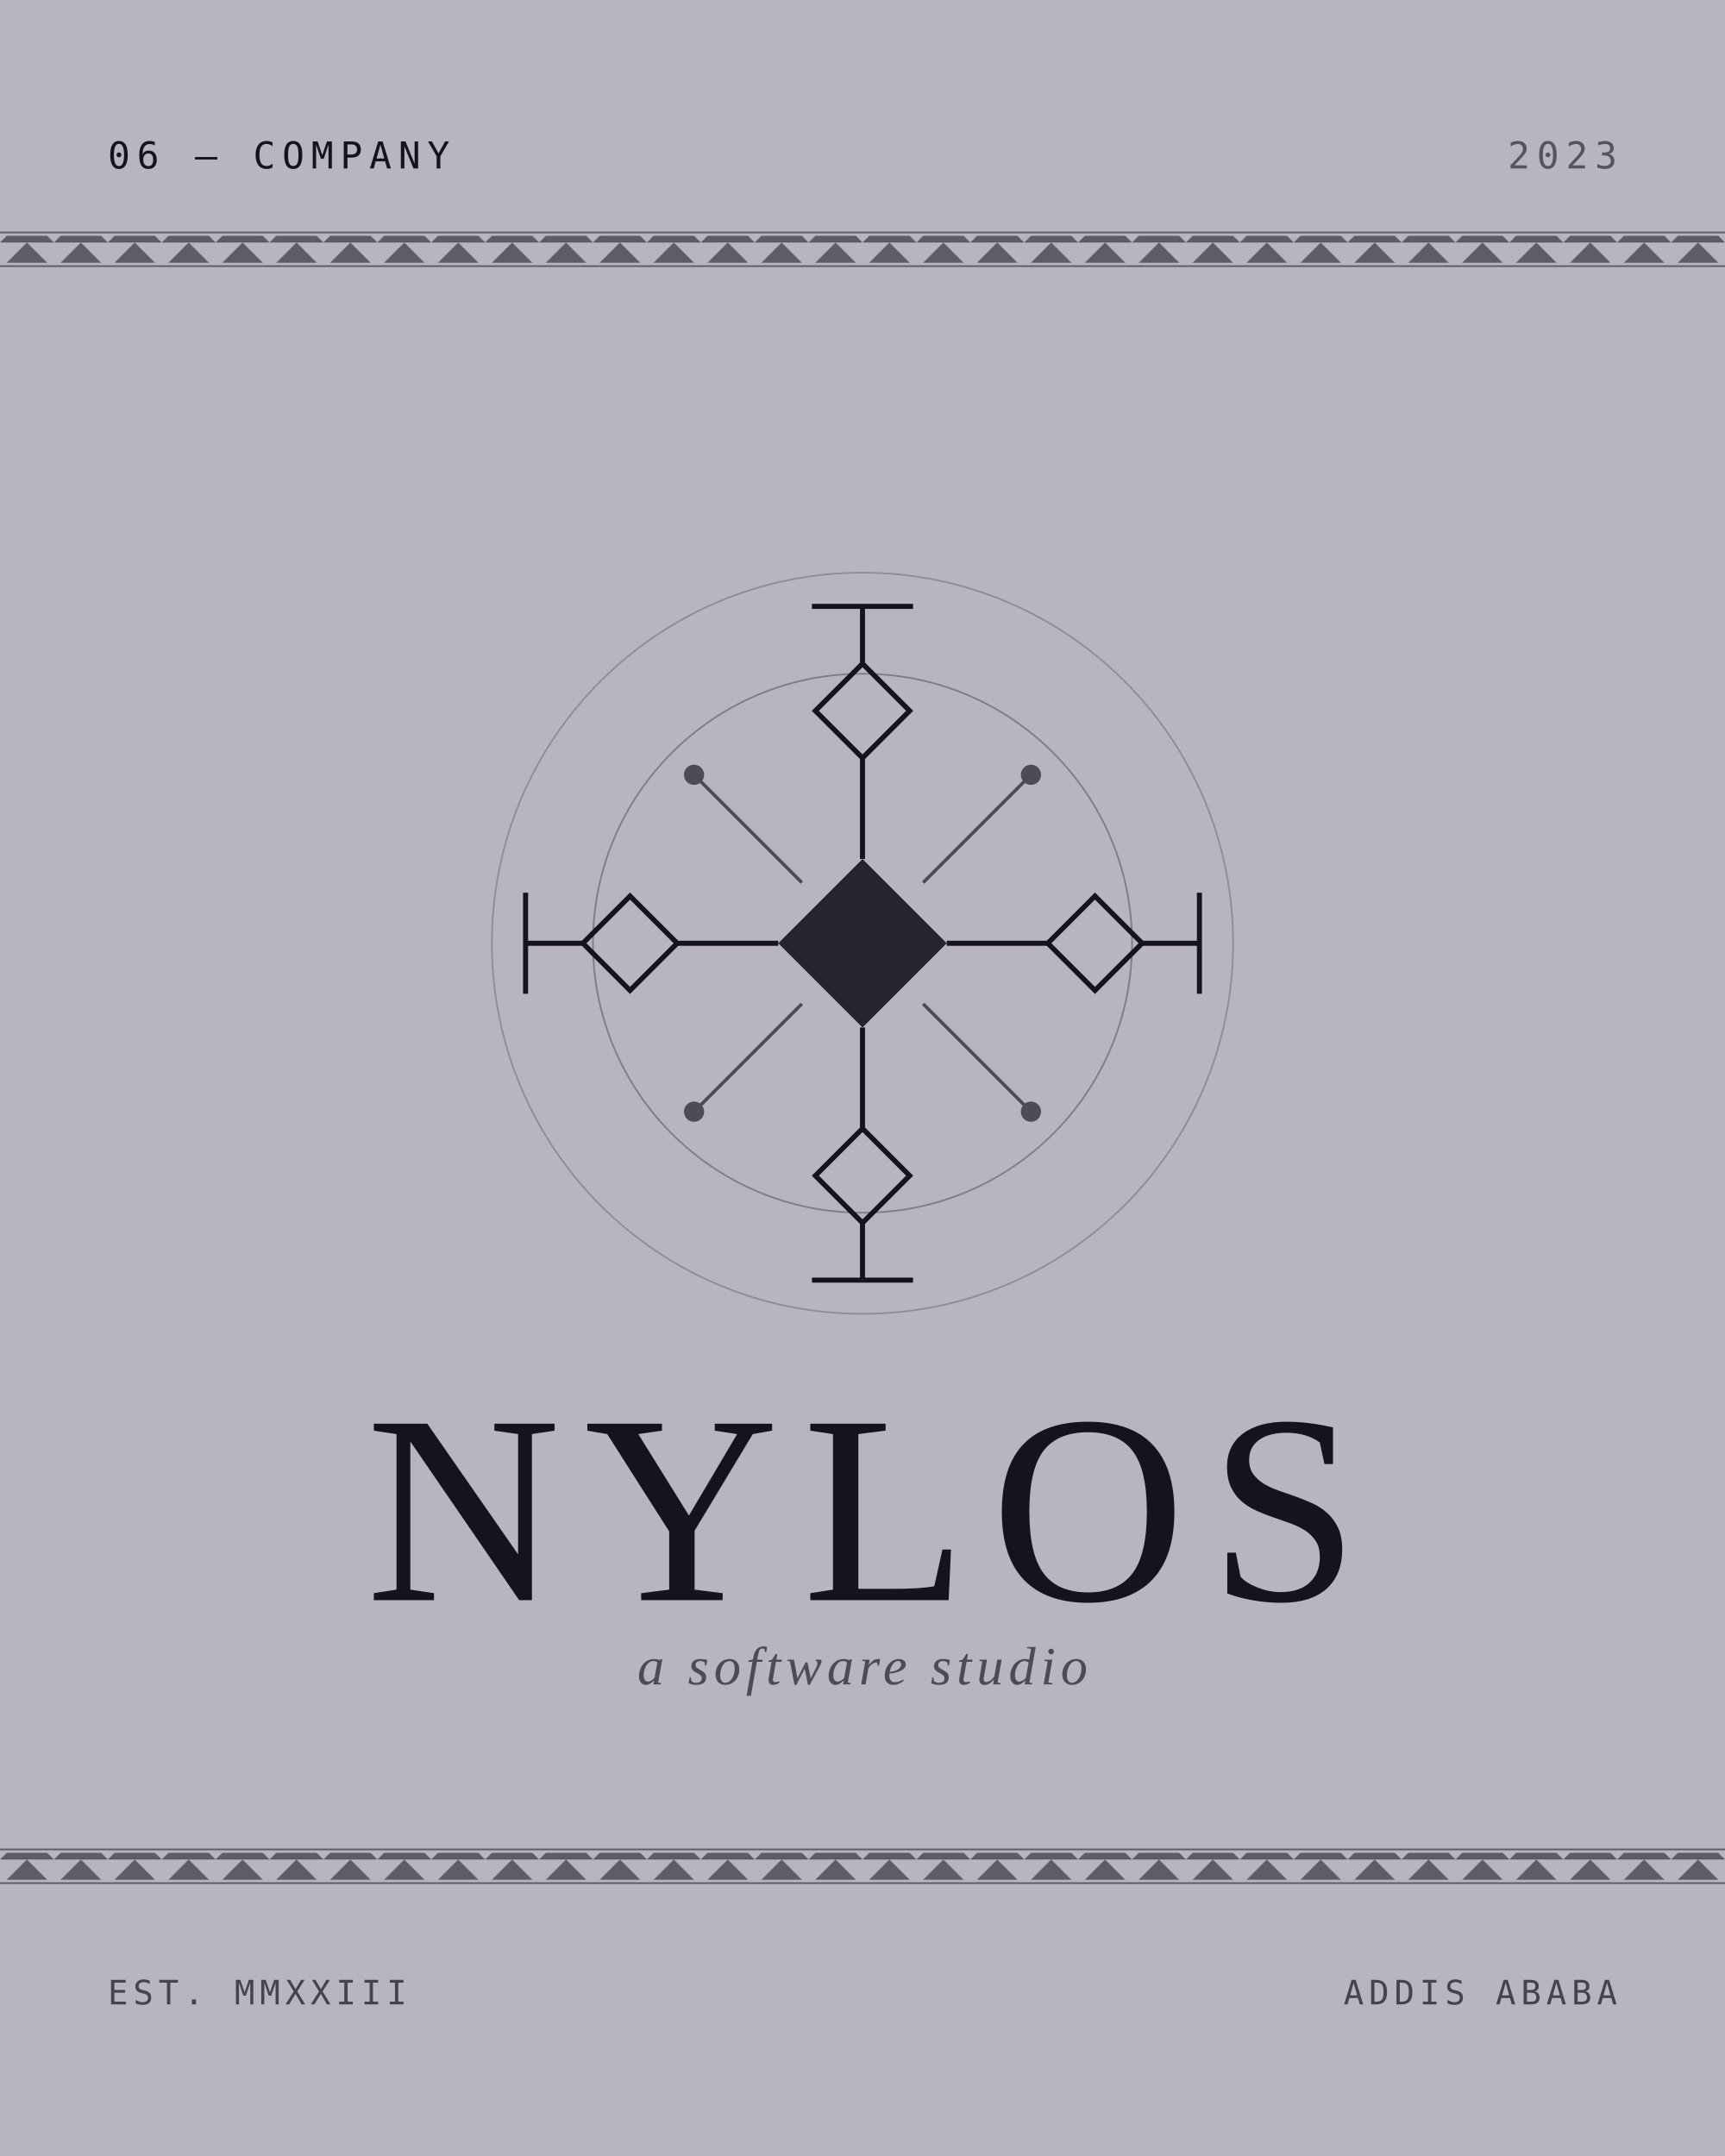
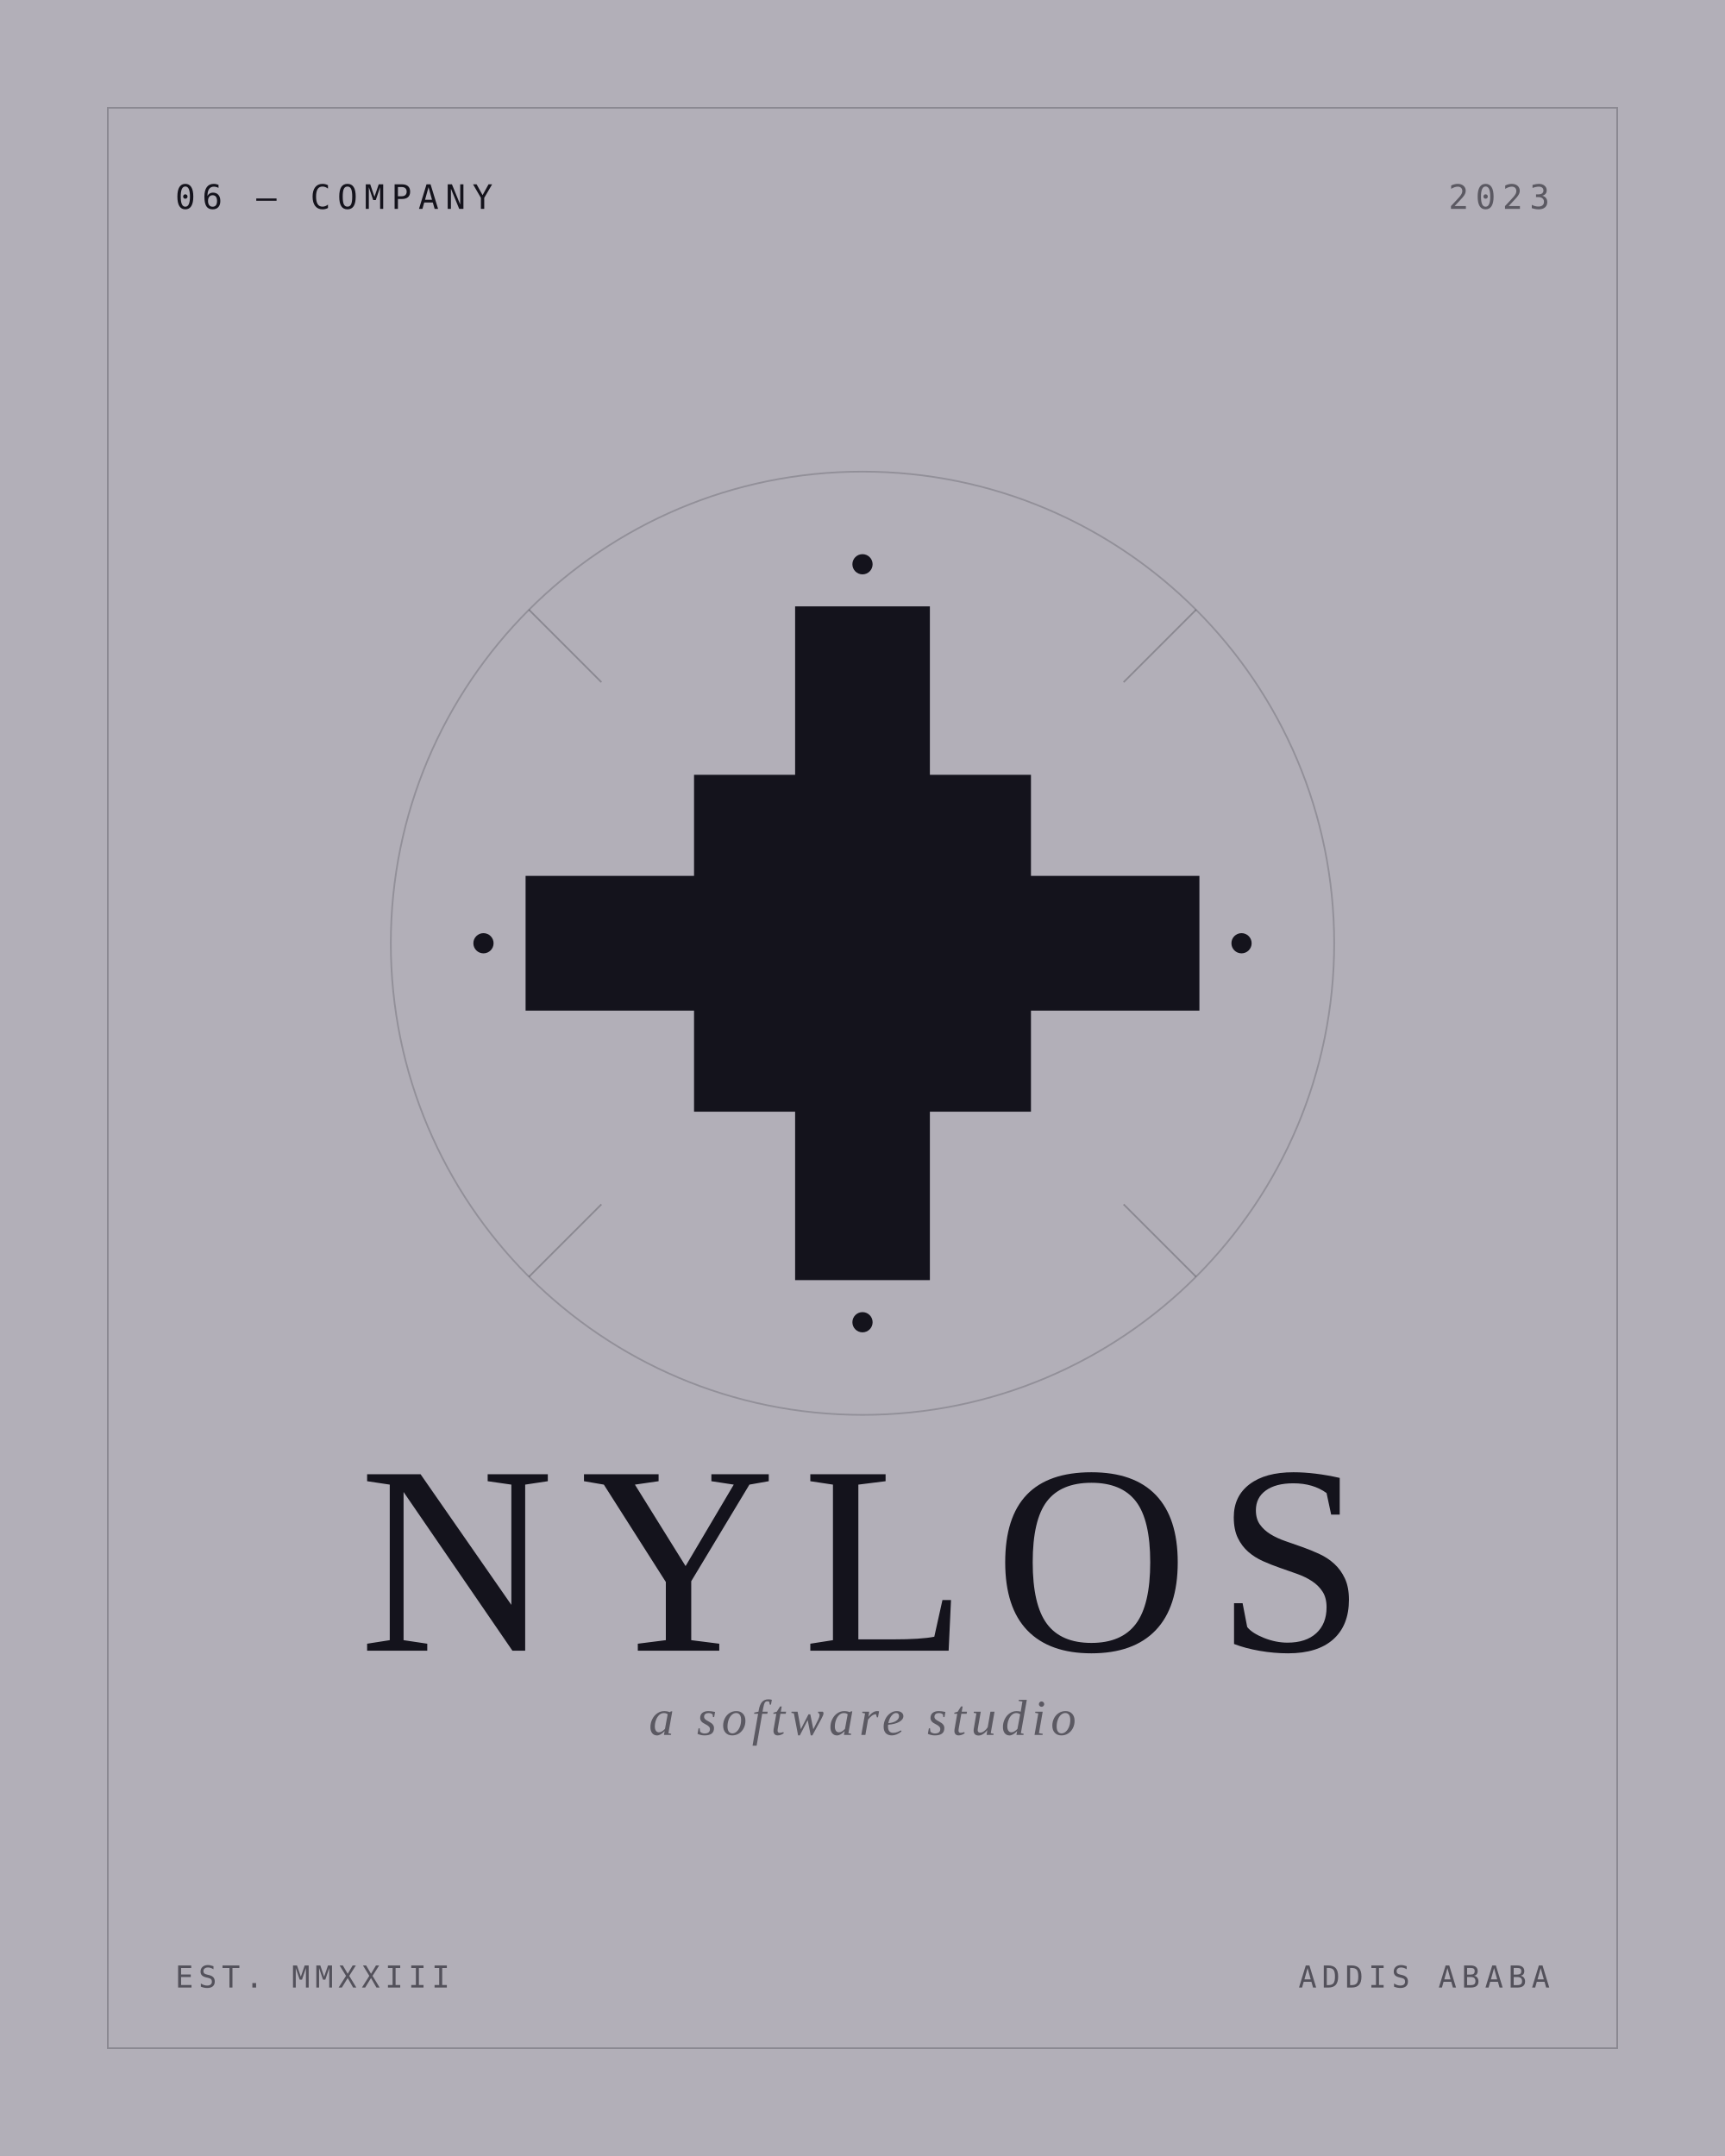
<svg xmlns="http://www.w3.org/2000/svg" viewBox="0 0 1024 1280" preserveAspectRatio="xMidYMid slice" role="img" aria-label="NYLOS Software cover">
-   <defs>
-     <pattern id="ny-tibeb" x="0" y="0" width="32" height="16" patternUnits="userSpaceOnUse">
-       <polygon points="0,16 16,0 32,16" fill="#14141c" opacity="0.55" />
-     </pattern>
-   </defs>
-   <rect width="1024" height="1280" fill="#b8b5c0" />
-   <line x1="0" y1="138" x2="1024" y2="138" stroke="#14141c" stroke-width="1" opacity="0.55" />
-   <rect x="0" y="140" width="1024" height="16" fill="url(#ny-tibeb)" />
-   <line x1="0" y1="158" x2="1024" y2="158" stroke="#14141c" stroke-width="1" opacity="0.55" />
-   <g fill="#14141c" font-family="ui-monospace, SFMono-Regular, Menlo, Consolas, monospace">
-     <text x="64" y="100" font-size="22" letter-spacing="4">06 — COMPANY</text>
-     <text x="960" y="100" text-anchor="end" font-size="22" letter-spacing="4" opacity="0.6">2023</text>
+   <rect width="1024" height="1280" fill="#b2afb8" />
+   <rect x="64" y="64" width="896" height="1152" fill="none" stroke="#14131c" stroke-width="1" opacity="0.25" />
+   <g fill="#14131c" font-family="ui-monospace, SFMono-Regular, Menlo, Consolas, monospace">
+     <text x="104" y="124" font-size="20" letter-spacing="4">06 — COMPANY</text>
+     <text x="920" y="124" text-anchor="end" font-size="20" letter-spacing="4" opacity="0.55">2023</text>
  </g>
-   <g transform="translate(512 560)" stroke="#14141c" fill="none">
-     <circle r="220" stroke-width="1" opacity="0.25" />
-     <circle r="160" stroke-width="1" opacity="0.35" />
-     <polygon points="0,-50 50,0 0,50 -50,0" fill="#14141c" fill-opacity="0.9" stroke-width="0" />
-     <g stroke-width="3">
-       <line x1="0" y1="-50" x2="0" y2="-110" />
-       <polygon points="0,-110 28,-138 0,-166 -28,-138" />
-       <line x1="0" y1="-166" x2="0" y2="-200" />
-       <line x1="-30" y1="-200" x2="30" y2="-200" />
-       <line x1="0" y1="50" x2="0" y2="110" />
-       <polygon points="0,110 28,138 0,166 -28,138" />
-       <line x1="0" y1="166" x2="0" y2="200" />
-       <line x1="-30" y1="200" x2="30" y2="200" />
-       <line x1="-50" y1="0" x2="-110" y2="0" />
-       <polygon points="-110,0 -138,-28 -166,0 -138,28" />
-       <line x1="-166" y1="0" x2="-200" y2="0" />
-       <line x1="-200" y1="-30" x2="-200" y2="30" />
-       <line x1="50" y1="0" x2="110" y2="0" />
-       <polygon points="110,0 138,-28 166,0 138,28" />
-       <line x1="166" y1="0" x2="200" y2="0" />
-       <line x1="200" y1="-30" x2="200" y2="30" />
-     </g>
-     <g stroke-width="2" opacity="0.65">
-       <line x1="36" y1="-36" x2="100" y2="-100" />
-       <line x1="-36" y1="-36" x2="-100" y2="-100" />
-       <line x1="36" y1="36" x2="100" y2="100" />
-       <line x1="-36" y1="36" x2="-100" y2="100" />
-       <circle cx="100" cy="-100" r="6" fill="#14141c" stroke="none" />
-       <circle cx="-100" cy="-100" r="6" fill="#14141c" stroke="none" />
-       <circle cx="100" cy="100" r="6" fill="#14141c" stroke="none" />
-       <circle cx="-100" cy="100" r="6" fill="#14141c" stroke="none" />
+   <g transform="translate(512 560)" fill="#14131c">
+     <circle r="280" fill="none" stroke="#14131c" stroke-width="1" opacity="0.2" />
+     <path d="M -40 -200 L 40 -200 L 40 -100 L 100 -100 L 100 -40 L 200 -40 L 200 40 L 100 40 L 100 100 L 40 100 L 40 200 L -40 200 L -40 100 L -100 100 L -100 40 L -200 40 L -200 -40 L -100 -40 L -100 -100 L -40 -100 Z" />
+     <circle cx="0" cy="-225" r="6" />
+     <circle cx="0" cy="225" r="6" />
+     <circle cx="-225" cy="0" r="6" />
+     <circle cx="225" cy="0" r="6" />
+     <g stroke="#14131c" stroke-width="1" opacity="0.25" fill="none">
+       <line x1="-155" y1="-155" x2="-198" y2="-198" />
+       <line x1="155" y1="-155" x2="198" y2="-198" />
+       <line x1="-155" y1="155" x2="-198" y2="198" />
+       <line x1="155" y1="155" x2="198" y2="198" />
    </g>
  </g>
-   <text x="512" y="950" text-anchor="middle" fill="#14141c" font-family="Georgia, Cambria, 'Times New Roman', serif" font-size="160" letter-spacing="14">NYLOS</text>
-   <text x="512" y="1000" text-anchor="middle" fill="#14141c" font-family="Georgia, Cambria, 'Times New Roman', serif" font-style="italic" font-size="32" letter-spacing="3" opacity="0.65">a software studio</text>
-   <line x1="0" y1="1098" x2="1024" y2="1098" stroke="#14141c" stroke-width="1" opacity="0.55" />
-   <rect x="0" y="1100" width="1024" height="16" fill="url(#ny-tibeb)" />
-   <line x1="0" y1="1118" x2="1024" y2="1118" stroke="#14141c" stroke-width="1" opacity="0.55" />
-   <g fill="#14141c" font-family="ui-monospace, SFMono-Regular, Menlo, Consolas, monospace">
-     <text x="64" y="1190" font-size="20" letter-spacing="3" opacity="0.7">EST. MMXXIII</text>
-     <text x="960" y="1190" text-anchor="end" font-size="20" letter-spacing="3" opacity="0.7">ADDIS ABABA</text>
+   <text x="512" y="980" text-anchor="middle" fill="#14131c" font-family="Georgia, Cambria, 'Times New Roman', serif" font-size="160" letter-spacing="16">NYLOS</text>
+   <text x="512" y="1030" text-anchor="middle" fill="#14131c" font-family="Georgia, Cambria, 'Times New Roman', serif" font-style="italic" font-size="30" letter-spacing="3" opacity="0.55">a software studio</text>
+   <g fill="#14131c" font-family="ui-monospace, SFMono-Regular, Menlo, Consolas, monospace">
+     <text x="104" y="1180" font-size="18" letter-spacing="3" opacity="0.6">EST. MMXXIII</text>
+     <text x="920" y="1180" text-anchor="end" font-size="18" letter-spacing="3" opacity="0.6">ADDIS ABABA</text>
  </g>
</svg>
